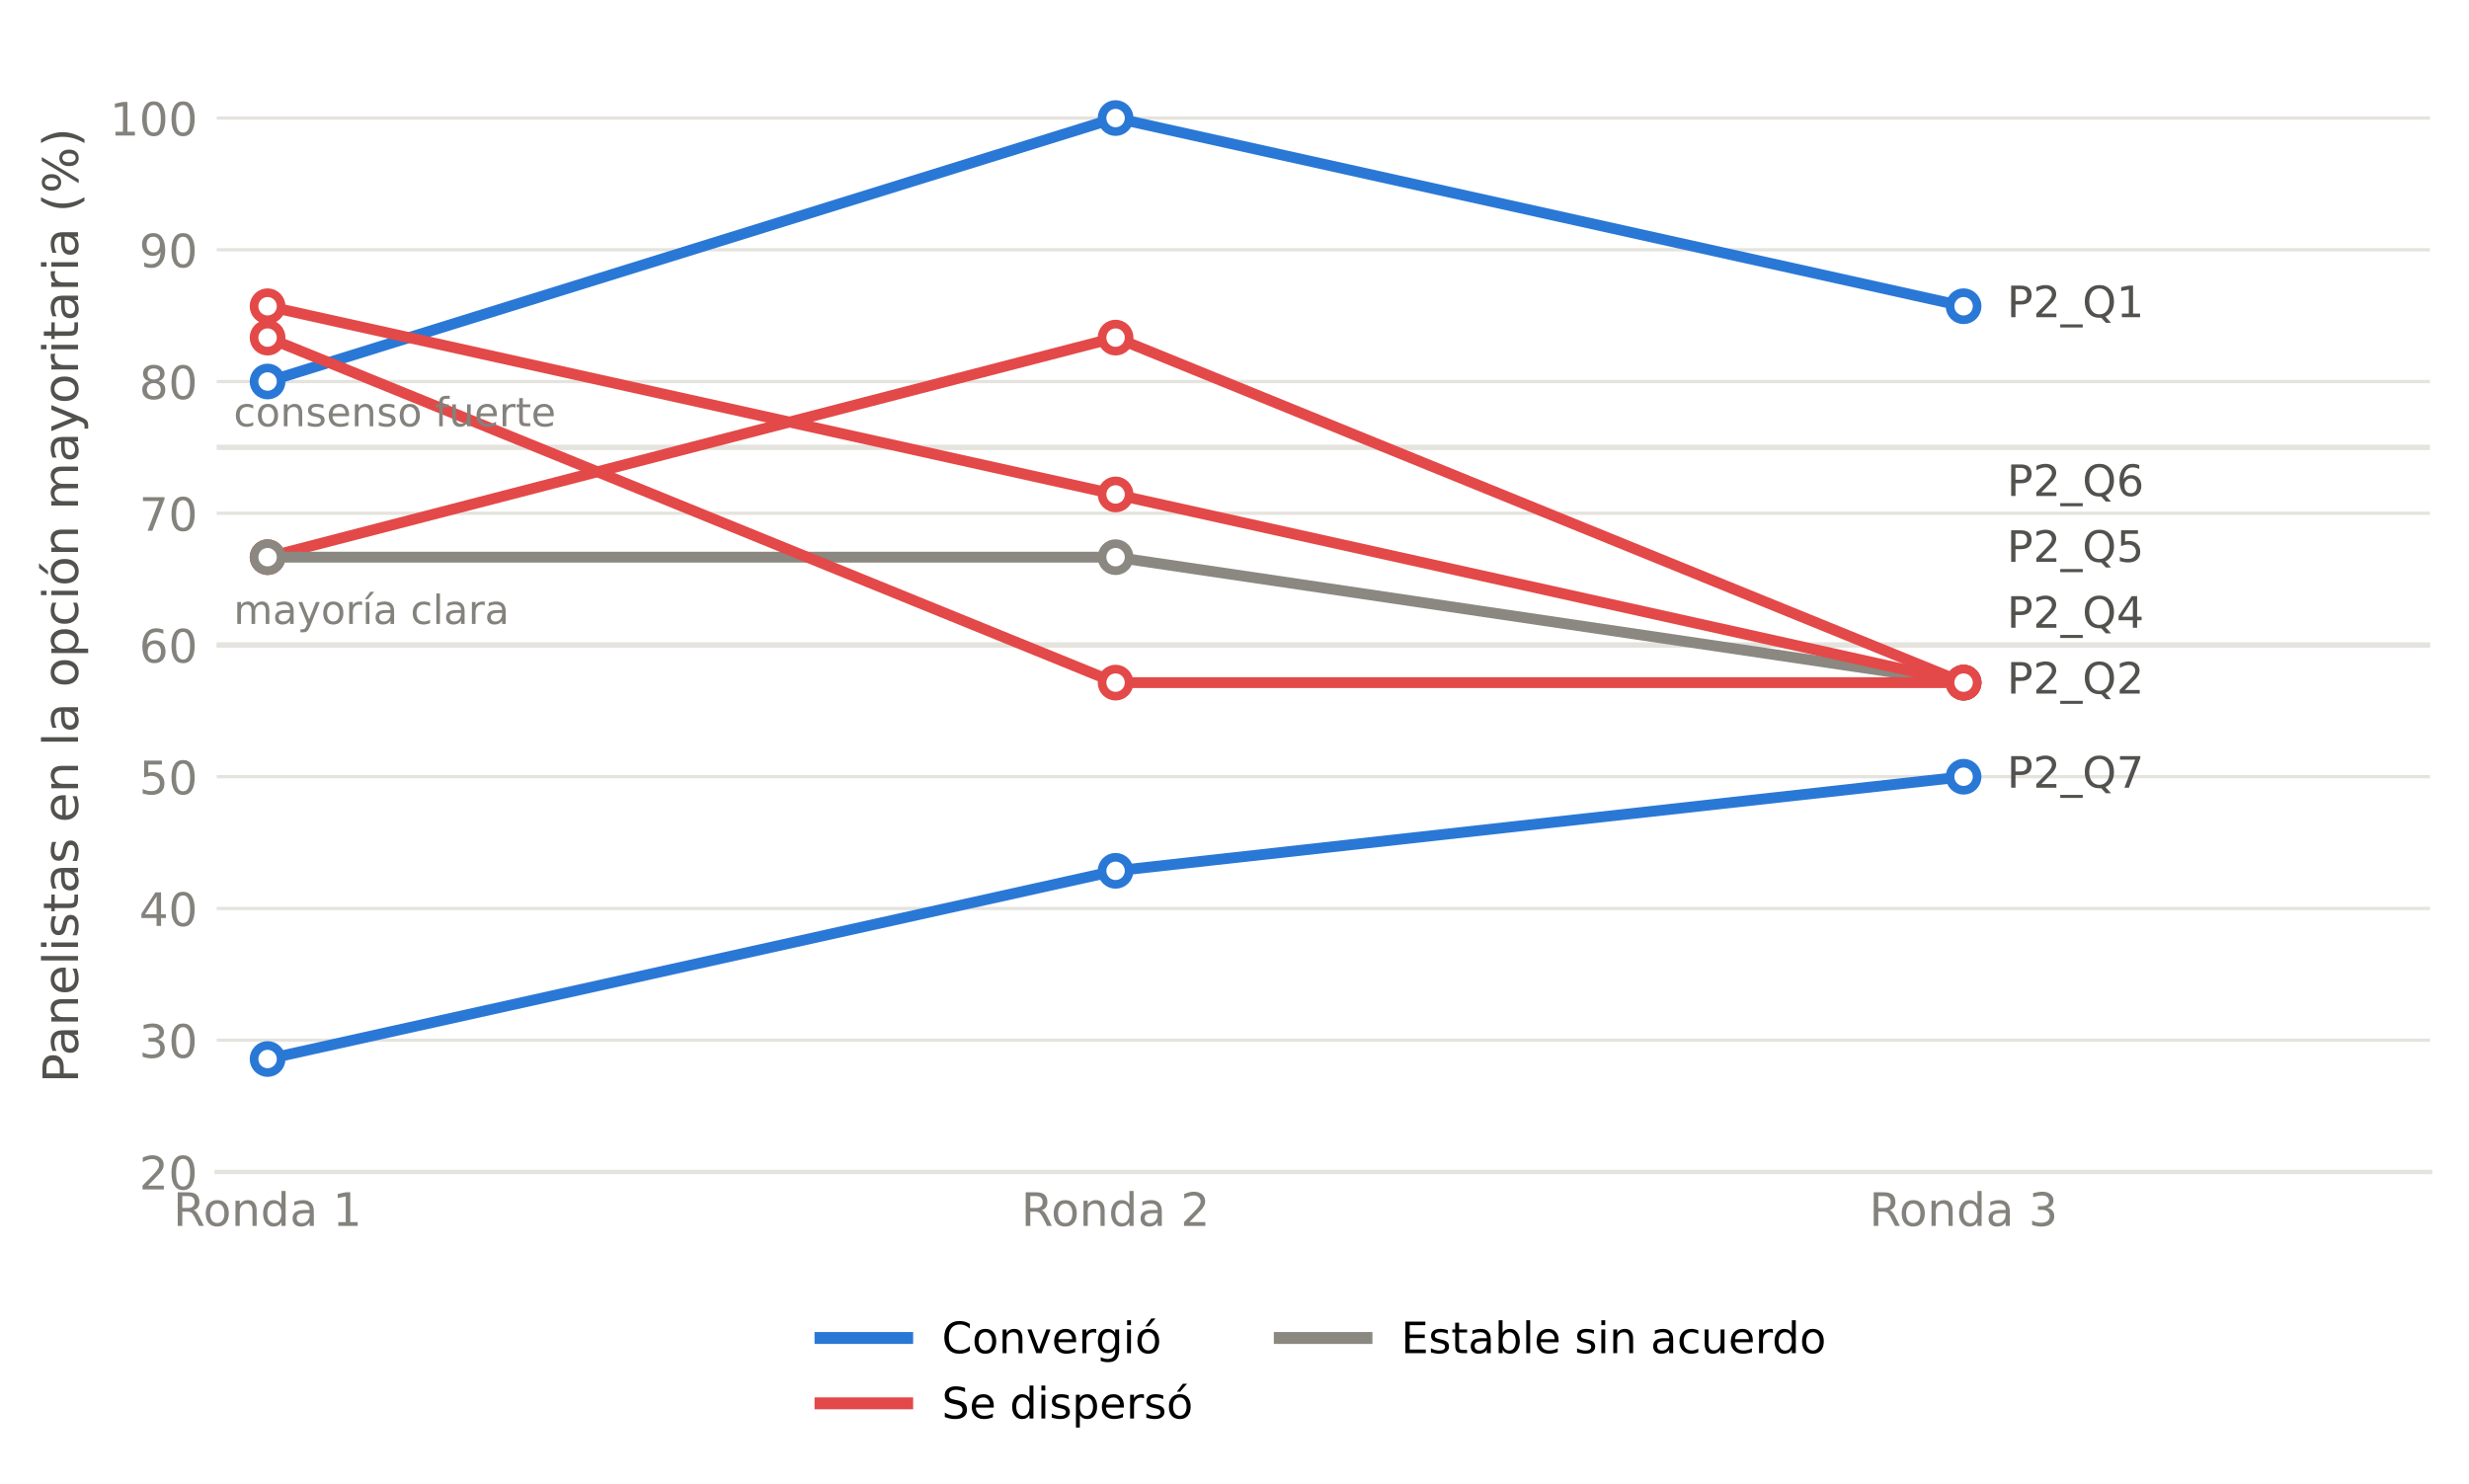
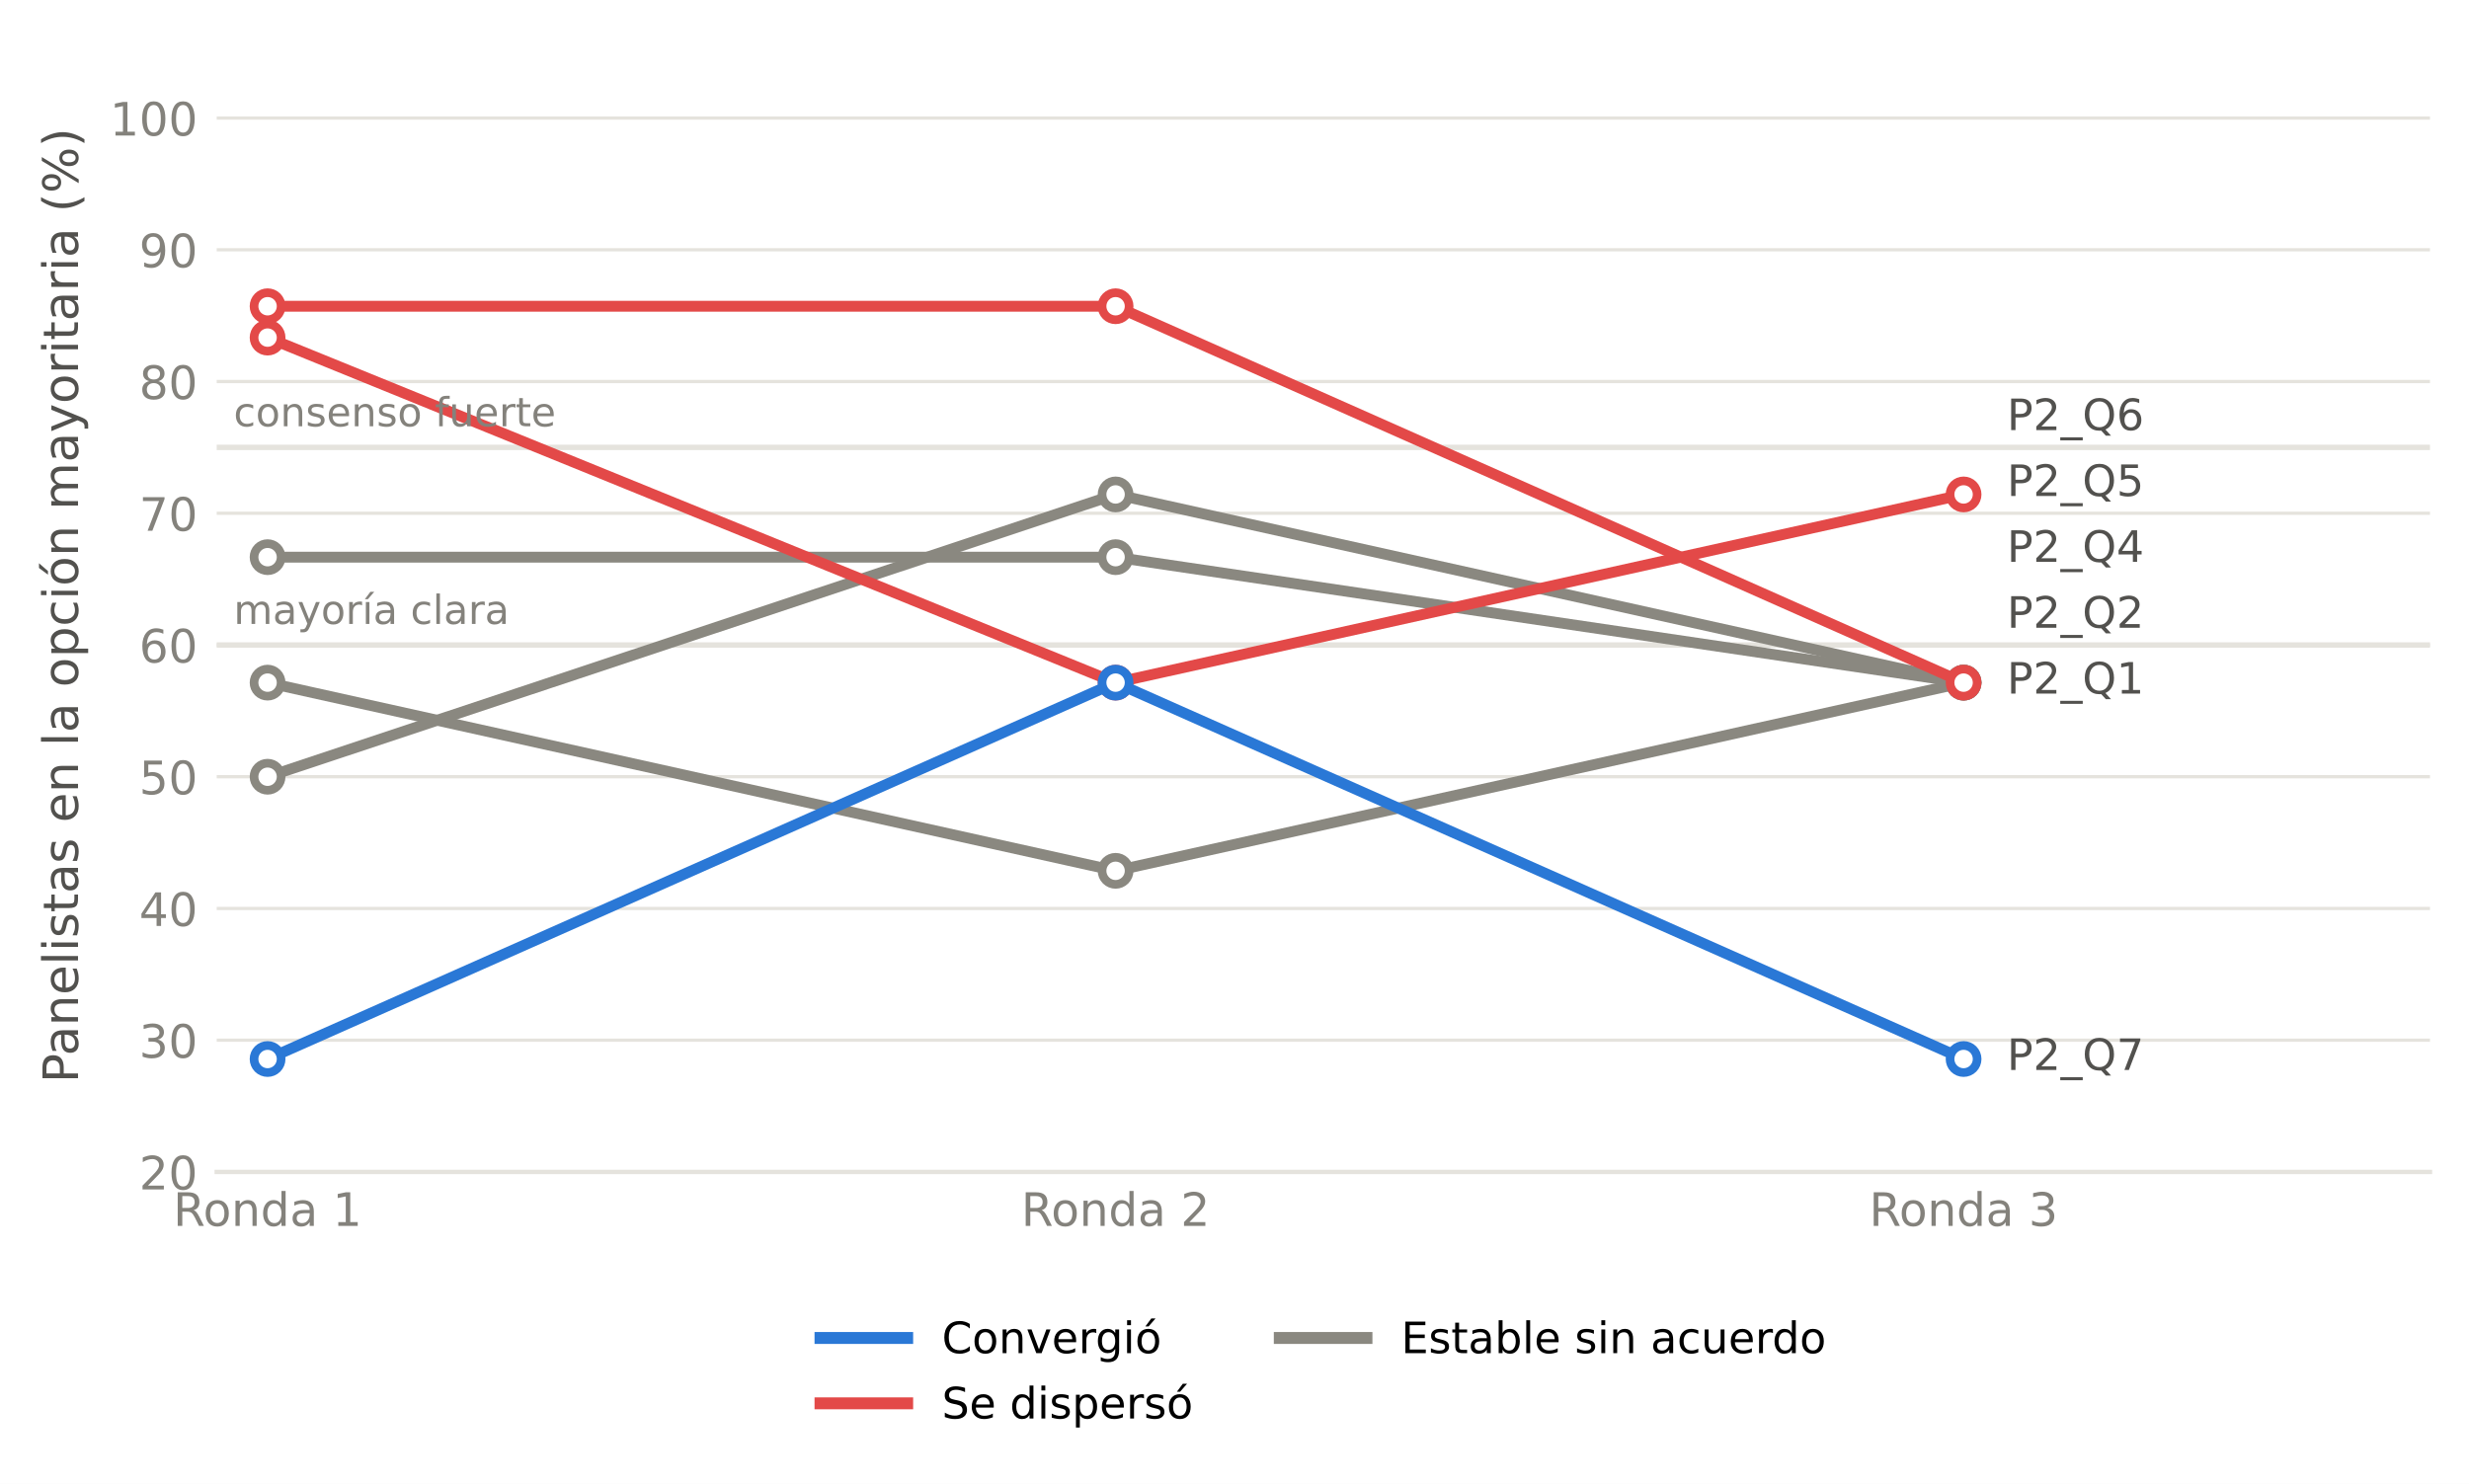
<svg xmlns="http://www.w3.org/2000/svg" xmlns:xlink="http://www.w3.org/1999/xlink" width="455.675pt" height="273.921pt" viewBox="0 0 455.675 273.921" version="1.1">
  <defs>
    <style type="text/css">*{stroke-linejoin: round; stroke-linecap: butt}</style>
  </defs>
  <g id="figure_1">
    <g id="patch_1">
      <path d="M 0 273.921  L 455.675 273.921  L 455.675 0  L 0 0  z " style="fill: #ffffff" />
    </g>
    <g id="axes_1">
      <g id="patch_2">
        <path d="M 39.995 216.344  L 448.475 216.344  L 448.475 7.2  L 39.995 7.2  z " style="fill: #ffffff" />
      </g>
      <g id="line2d_1">
-         <path d="M 39.995 82.589  L 448.475 82.589  " clip-path="url(#p652cc55237)" style="fill: none; stroke: #e5e3dd; stroke-linecap: square" />
+         <path d="M 39.995 82.589  L 448.475 82.589  " clip-path="url(#pf7b021a81a)" style="fill: none; stroke: #e5e3dd; stroke-linecap: square" />
      </g>
      <g id="line2d_2">
-         <path d="M 39.995 119.068  L 448.475 119.068  " clip-path="url(#p652cc55237)" style="fill: none; stroke: #e5e3dd; stroke-linecap: square" />
+         <path d="M 39.995 119.068  L 448.475 119.068  " clip-path="url(#pf7b021a81a)" style="fill: none; stroke: #e5e3dd; stroke-linecap: square" />
      </g>
      <g id="matplotlib.axis_1">
        <g id="xtick_1">
          <g id="line2d_3" />
          <g id="text_1">
            <text style="font-size: 8.5px; font-family: 'DejaVu Sans', 'Helvetica', 'Arial', sans-serif; text-anchor: middle; fill: #84827c" x="49.385" y="226.303" transform="rotate(-0 49.38503 226.3025)">Ronda 1</text>
          </g>
        </g>
        <g id="xtick_2">
          <g id="line2d_4" />
          <g id="text_2">
            <text style="font-size: 8.5px; font-family: 'DejaVu Sans', 'Helvetica', 'Arial', sans-serif; text-anchor: middle; fill: #84827c" x="205.891" y="226.303" transform="rotate(-0 205.8908 226.3025)">Ronda 2</text>
          </g>
        </g>
        <g id="xtick_3">
          <g id="line2d_5" />
          <g id="text_3">
            <text style="font-size: 8.5px; font-family: 'DejaVu Sans', 'Helvetica', 'Arial', sans-serif; text-anchor: middle; fill: #84827c" x="362.397" y="226.303" transform="rotate(-0 362.3965 226.3025)">Ronda 3</text>
          </g>
        </g>
      </g>
      <g id="matplotlib.axis_2">
        <g id="ytick_1">
          <g id="line2d_6">
-             <path d="M 39.995 216.344  L 448.475 216.344  " clip-path="url(#p652cc55237)" style="fill: none; stroke: #e5e3dd; stroke-width: 0.6; stroke-linecap: square" />
+             <path d="M 39.995 216.344  L 448.475 216.344  " clip-path="url(#pf7b021a81a)" style="fill: none; stroke: #e5e3dd; stroke-width: 0.6; stroke-linecap: square" />
          </g>
          <g id="line2d_7" />
          <g id="text_4">
            <text style="font-size: 8.5px; font-family: 'DejaVu Sans', 'Helvetica', 'Arial', sans-serif; text-anchor: end; fill: #84827c" x="36.495" y="219.573" transform="rotate(-0 36.49469 219.5732)">20</text>
          </g>
        </g>
        <g id="ytick_2">
          <g id="line2d_8">
-             <path d="M 39.995 192.025  L 448.475 192.025  " clip-path="url(#p652cc55237)" style="fill: none; stroke: #e5e3dd; stroke-width: 0.6; stroke-linecap: square" />
+             <path d="M 39.995 192.025  L 448.475 192.025  " clip-path="url(#pf7b021a81a)" style="fill: none; stroke: #e5e3dd; stroke-width: 0.6; stroke-linecap: square" />
          </g>
          <g id="line2d_9" />
          <g id="text_5">
            <text style="font-size: 8.5px; font-family: 'DejaVu Sans', 'Helvetica', 'Arial', sans-serif; text-anchor: end; fill: #84827c" x="36.495" y="195.254" transform="rotate(-0 36.49469 195.2541)">30</text>
          </g>
        </g>
        <g id="ytick_3">
          <g id="line2d_10">
-             <path d="M 39.995 167.706  L 448.475 167.706  " clip-path="url(#p652cc55237)" style="fill: none; stroke: #e5e3dd; stroke-width: 0.6; stroke-linecap: square" />
+             <path d="M 39.995 167.706  L 448.475 167.706  " clip-path="url(#pf7b021a81a)" style="fill: none; stroke: #e5e3dd; stroke-width: 0.6; stroke-linecap: square" />
          </g>
          <g id="line2d_11" />
          <g id="text_6">
            <text style="font-size: 8.5px; font-family: 'DejaVu Sans', 'Helvetica', 'Arial', sans-serif; text-anchor: end; fill: #84827c" x="36.495" y="170.935" transform="rotate(-0 36.49469 170.9351)">40</text>
          </g>
        </g>
        <g id="ytick_4">
          <g id="line2d_12">
-             <path d="M 39.995 143.387  L 448.475 143.387  " clip-path="url(#p652cc55237)" style="fill: none; stroke: #e5e3dd; stroke-width: 0.6; stroke-linecap: square" />
+             <path d="M 39.995 143.387  L 448.475 143.387  " clip-path="url(#pf7b021a81a)" style="fill: none; stroke: #e5e3dd; stroke-width: 0.6; stroke-linecap: square" />
          </g>
          <g id="line2d_13" />
          <g id="text_7">
            <text style="font-size: 8.5px; font-family: 'DejaVu Sans', 'Helvetica', 'Arial', sans-serif; text-anchor: end; fill: #84827c" x="36.495" y="146.616" transform="rotate(-0 36.49469 146.616)">50</text>
          </g>
        </g>
        <g id="ytick_5">
          <g id="line2d_14">
-             <path d="M 39.995 119.068  L 448.475 119.068  " clip-path="url(#p652cc55237)" style="fill: none; stroke: #e5e3dd; stroke-width: 0.6; stroke-linecap: square" />
+             <path d="M 39.995 119.068  L 448.475 119.068  " clip-path="url(#pf7b021a81a)" style="fill: none; stroke: #e5e3dd; stroke-width: 0.6; stroke-linecap: square" />
          </g>
          <g id="line2d_15" />
          <g id="text_8">
            <text style="font-size: 8.5px; font-family: 'DejaVu Sans', 'Helvetica', 'Arial', sans-serif; text-anchor: end; fill: #84827c" x="36.495" y="122.297" transform="rotate(-0 36.49469 122.297)">60</text>
          </g>
        </g>
        <g id="ytick_6">
          <g id="line2d_16">
-             <path d="M 39.995 94.749  L 448.475 94.749  " clip-path="url(#p652cc55237)" style="fill: none; stroke: #e5e3dd; stroke-width: 0.6; stroke-linecap: square" />
+             <path d="M 39.995 94.749  L 448.475 94.749  " clip-path="url(#pf7b021a81a)" style="fill: none; stroke: #e5e3dd; stroke-width: 0.6; stroke-linecap: square" />
          </g>
          <g id="line2d_17" />
          <g id="text_9">
            <text style="font-size: 8.5px; font-family: 'DejaVu Sans', 'Helvetica', 'Arial', sans-serif; text-anchor: end; fill: #84827c" x="36.495" y="97.978" transform="rotate(-0 36.49469 97.97792)">70</text>
          </g>
        </g>
        <g id="ytick_7">
          <g id="line2d_18">
-             <path d="M 39.995 70.43  L 448.475 70.43  " clip-path="url(#p652cc55237)" style="fill: none; stroke: #e5e3dd; stroke-width: 0.6; stroke-linecap: square" />
+             <path d="M 39.995 70.43  L 448.475 70.43  " clip-path="url(#pf7b021a81a)" style="fill: none; stroke: #e5e3dd; stroke-width: 0.6; stroke-linecap: square" />
          </g>
          <g id="line2d_19" />
          <g id="text_10">
            <text style="font-size: 8.5px; font-family: 'DejaVu Sans', 'Helvetica', 'Arial', sans-serif; text-anchor: end; fill: #84827c" x="36.495" y="73.659" transform="rotate(-0 36.49469 73.65887)">80</text>
          </g>
        </g>
        <g id="ytick_8">
          <g id="line2d_20">
-             <path d="M 39.995 46.11  L 448.475 46.11  " clip-path="url(#p652cc55237)" style="fill: none; stroke: #e5e3dd; stroke-width: 0.6; stroke-linecap: square" />
+             <path d="M 39.995 46.11  L 448.475 46.11  " clip-path="url(#pf7b021a81a)" style="fill: none; stroke: #e5e3dd; stroke-width: 0.6; stroke-linecap: square" />
          </g>
          <g id="line2d_21" />
          <g id="text_11">
            <text style="font-size: 8.5px; font-family: 'DejaVu Sans', 'Helvetica', 'Arial', sans-serif; text-anchor: end; fill: #84827c" x="36.495" y="49.34" transform="rotate(-0 36.49469 49.33982)">90</text>
          </g>
        </g>
        <g id="ytick_9">
          <g id="line2d_22">
-             <path d="M 39.995 21.791  L 448.475 21.791  " clip-path="url(#p652cc55237)" style="fill: none; stroke: #e5e3dd; stroke-width: 0.6; stroke-linecap: square" />
+             <path d="M 39.995 21.791  L 448.475 21.791  " clip-path="url(#pf7b021a81a)" style="fill: none; stroke: #e5e3dd; stroke-width: 0.6; stroke-linecap: square" />
          </g>
          <g id="line2d_23" />
          <g id="text_12">
            <text style="font-size: 8.5px; font-family: 'DejaVu Sans', 'Helvetica', 'Arial', sans-serif; text-anchor: end; fill: #84827c" x="36.495" y="25.021" transform="rotate(-0 36.49469 25.02077)">100</text>
          </g>
        </g>
        <g id="text_13">
          <text style="font-size: 9px; font-family: 'DejaVu Sans', 'Helvetica', 'Arial', sans-serif; text-anchor: middle; fill: #52514e" x="14.399" y="111.772" transform="rotate(-90 14.39859 111.7719)">Panelistas en la opción mayoritaria (%)</text>
        </g>
      </g>
      <g id="patch_3">
        <path d="M 39.995 216.344  L 448.475 216.344  " style="fill: none; stroke: #e5e3dd; stroke-width: 0.8; stroke-linejoin: miter; stroke-linecap: square" />
      </g>
      <g id="line2d_24">
-         <path d="M 49.385 70.43  L 205.891 21.791  L 362.397 56.533  " clip-path="url(#p652cc55237)" style="fill: none; stroke: #2a78d6; stroke-width: 2; stroke-linecap: square" />
+         <path d="M 49.385 143.387  L 205.891 91.274  L 362.397 126.016  " clip-path="url(#pf7b021a81a)" style="fill: none; stroke: #8a8880; stroke-width: 2; stroke-linecap: square" />
        <defs>
-           <path id="m7fafcca602" d="M 0 2.5  C 0.663 2.5 1.299 2.237 1.768 1.768  C 2.237 1.299 2.5 0.663 2.5 0  C 2.5 -0.663 2.237 -1.299 1.768 -1.768  C 1.299 -2.237 0.663 -2.5 0 -2.5  C -0.663 -2.5 -1.299 -2.237 -1.768 -1.768  C -2.237 -1.299 -2.5 -0.663 -2.5 0  C -2.5 0.663 -2.237 1.299 -1.768 1.768  C -1.299 2.237 -0.663 2.5 0 2.5  z " style="stroke: #2a78d6; stroke-width: 1.6" />
+           <path id="m5223f51c5e" d="M 0 2.5  C 0.663 2.5 1.299 2.237 1.768 1.768  C 2.237 1.299 2.5 0.663 2.5 0  C 2.5 -0.663 2.237 -1.299 1.768 -1.768  C 1.299 -2.237 0.663 -2.5 0 -2.5  C -0.663 -2.5 -1.299 -2.237 -1.768 -1.768  C -2.237 -1.299 -2.5 -0.663 -2.5 0  C -2.5 0.663 -2.237 1.299 -1.768 1.768  C -1.299 2.237 -0.663 2.5 0 2.5  z " style="stroke: #8a8880; stroke-width: 1.6" />
        </defs>
-         <g clip-path="url(#p652cc55237)">
-           <use xlink:href="#m7fafcca602" x="49.385" y="70.43" style="fill: #ffffff; stroke: #2a78d6; stroke-width: 1.6" />
-           <use xlink:href="#m7fafcca602" x="205.891" y="21.791" style="fill: #ffffff; stroke: #2a78d6; stroke-width: 1.6" />
-           <use xlink:href="#m7fafcca602" x="362.397" y="56.533" style="fill: #ffffff; stroke: #2a78d6; stroke-width: 1.6" />
+         <g clip-path="url(#pf7b021a81a)">
+           <use xlink:href="#m5223f51c5e" x="49.385" y="143.387" style="fill: #ffffff; stroke: #8a8880; stroke-width: 1.6" />
+           <use xlink:href="#m5223f51c5e" x="205.891" y="91.274" style="fill: #ffffff; stroke: #8a8880; stroke-width: 1.6" />
+           <use xlink:href="#m5223f51c5e" x="362.397" y="126.016" style="fill: #ffffff; stroke: #8a8880; stroke-width: 1.6" />
        </g>
      </g>
      <g id="line2d_25">
-         <path d="M 49.385 102.855  L 205.891 62.323  L 362.397 126.016  " clip-path="url(#p652cc55237)" style="fill: none; stroke: #e34948; stroke-width: 2; stroke-linecap: square" />
+         <path d="M 49.385 126.016  L 205.891 160.757  L 362.397 126.016  " clip-path="url(#pf7b021a81a)" style="fill: none; stroke: #8a8880; stroke-width: 2; stroke-linecap: square" />
+         <g clip-path="url(#pf7b021a81a)">
+           <use xlink:href="#m5223f51c5e" x="49.385" y="126.016" style="fill: #ffffff; stroke: #8a8880; stroke-width: 1.6" />
+           <use xlink:href="#m5223f51c5e" x="205.891" y="160.757" style="fill: #ffffff; stroke: #8a8880; stroke-width: 1.6" />
+           <use xlink:href="#m5223f51c5e" x="362.397" y="126.016" style="fill: #ffffff; stroke: #8a8880; stroke-width: 1.6" />
+         </g>
+       </g>
+       <g id="line2d_26">
+         <path d="M 49.385 102.855  L 205.891 102.855  L 362.397 126.016  " clip-path="url(#pf7b021a81a)" style="fill: none; stroke: #8a8880; stroke-width: 2; stroke-linecap: square" />
+         <g clip-path="url(#pf7b021a81a)">
+           <use xlink:href="#m5223f51c5e" x="49.385" y="102.855" style="fill: #ffffff; stroke: #8a8880; stroke-width: 1.6" />
+           <use xlink:href="#m5223f51c5e" x="205.891" y="102.855" style="fill: #ffffff; stroke: #8a8880; stroke-width: 1.6" />
+           <use xlink:href="#m5223f51c5e" x="362.397" y="126.016" style="fill: #ffffff; stroke: #8a8880; stroke-width: 1.6" />
+         </g>
+       </g>
+       <g id="line2d_27">
+         <path d="M 49.385 56.533  L 205.891 56.533  L 362.397 126.016  " clip-path="url(#pf7b021a81a)" style="fill: none; stroke: #e34948; stroke-width: 2; stroke-linecap: square" />
        <defs>
-           <path id="m2bdd5b75af" d="M 0 2.5  C 0.663 2.5 1.299 2.237 1.768 1.768  C 2.237 1.299 2.5 0.663 2.5 0  C 2.5 -0.663 2.237 -1.299 1.768 -1.768  C 1.299 -2.237 0.663 -2.5 0 -2.5  C -0.663 -2.5 -1.299 -2.237 -1.768 -1.768  C -2.237 -1.299 -2.5 -0.663 -2.5 0  C -2.5 0.663 -2.237 1.299 -1.768 1.768  C -1.299 2.237 -0.663 2.5 0 2.5  z " style="stroke: #e34948; stroke-width: 1.6" />
+           <path id="m56e86d46f7" d="M 0 2.5  C 0.663 2.5 1.299 2.237 1.768 1.768  C 2.237 1.299 2.5 0.663 2.5 0  C 2.5 -0.663 2.237 -1.299 1.768 -1.768  C 1.299 -2.237 0.663 -2.5 0 -2.5  C -0.663 -2.5 -1.299 -2.237 -1.768 -1.768  C -2.237 -1.299 -2.5 -0.663 -2.5 0  C -2.5 0.663 -2.237 1.299 -1.768 1.768  C -1.299 2.237 -0.663 2.5 0 2.5  z " style="stroke: #e34948; stroke-width: 1.6" />
        </defs>
-         <g clip-path="url(#p652cc55237)">
-           <use xlink:href="#m2bdd5b75af" x="49.385" y="102.855" style="fill: #ffffff; stroke: #e34948; stroke-width: 1.6" />
-           <use xlink:href="#m2bdd5b75af" x="205.891" y="62.323" style="fill: #ffffff; stroke: #e34948; stroke-width: 1.6" />
-           <use xlink:href="#m2bdd5b75af" x="362.397" y="126.016" style="fill: #ffffff; stroke: #e34948; stroke-width: 1.6" />
-         </g>
-       </g>
-       <g id="line2d_26">
-         <path d="M 49.385 102.855  L 205.891 102.855  L 362.397 126.016  " clip-path="url(#p652cc55237)" style="fill: none; stroke: #8a8880; stroke-width: 2; stroke-linecap: square" />
+         <g clip-path="url(#pf7b021a81a)">
+           <use xlink:href="#m56e86d46f7" x="49.385" y="56.533" style="fill: #ffffff; stroke: #e34948; stroke-width: 1.6" />
+           <use xlink:href="#m56e86d46f7" x="205.891" y="56.533" style="fill: #ffffff; stroke: #e34948; stroke-width: 1.6" />
+           <use xlink:href="#m56e86d46f7" x="362.397" y="126.016" style="fill: #ffffff; stroke: #e34948; stroke-width: 1.6" />
+         </g>
+       </g>
+       <g id="line2d_28">
+         <path d="M 49.385 62.323  L 205.891 126.016  L 362.397 91.274  " clip-path="url(#pf7b021a81a)" style="fill: none; stroke: #e34948; stroke-width: 2; stroke-linecap: square" />
+         <g clip-path="url(#pf7b021a81a)">
+           <use xlink:href="#m56e86d46f7" x="49.385" y="62.323" style="fill: #ffffff; stroke: #e34948; stroke-width: 1.6" />
+           <use xlink:href="#m56e86d46f7" x="205.891" y="126.016" style="fill: #ffffff; stroke: #e34948; stroke-width: 1.6" />
+           <use xlink:href="#m56e86d46f7" x="362.397" y="91.274" style="fill: #ffffff; stroke: #e34948; stroke-width: 1.6" />
+         </g>
+       </g>
+       <g id="line2d_29">
+         <path d="M 49.385 195.499  L 205.891 126.016  L 362.397 195.499  " clip-path="url(#pf7b021a81a)" style="fill: none; stroke: #2a78d6; stroke-width: 2; stroke-linecap: square" />
        <defs>
-           <path id="m8e9d2438de" d="M 0 2.5  C 0.663 2.5 1.299 2.237 1.768 1.768  C 2.237 1.299 2.5 0.663 2.5 0  C 2.5 -0.663 2.237 -1.299 1.768 -1.768  C 1.299 -2.237 0.663 -2.5 0 -2.5  C -0.663 -2.5 -1.299 -2.237 -1.768 -1.768  C -2.237 -1.299 -2.5 -0.663 -2.5 0  C -2.5 0.663 -2.237 1.299 -1.768 1.768  C -1.299 2.237 -0.663 2.5 0 2.5  z " style="stroke: #8a8880; stroke-width: 1.6" />
+           <path id="mde7740391b" d="M 0 2.5  C 0.663 2.5 1.299 2.237 1.768 1.768  C 2.237 1.299 2.5 0.663 2.5 0  C 2.5 -0.663 2.237 -1.299 1.768 -1.768  C 1.299 -2.237 0.663 -2.5 0 -2.5  C -0.663 -2.5 -1.299 -2.237 -1.768 -1.768  C -2.237 -1.299 -2.5 -0.663 -2.5 0  C -2.5 0.663 -2.237 1.299 -1.768 1.768  C -1.299 2.237 -0.663 2.5 0 2.5  z " style="stroke: #2a78d6; stroke-width: 1.6" />
        </defs>
-         <g clip-path="url(#p652cc55237)">
-           <use xlink:href="#m8e9d2438de" x="49.385" y="102.855" style="fill: #ffffff; stroke: #8a8880; stroke-width: 1.6" />
-           <use xlink:href="#m8e9d2438de" x="205.891" y="102.855" style="fill: #ffffff; stroke: #8a8880; stroke-width: 1.6" />
-           <use xlink:href="#m8e9d2438de" x="362.397" y="126.016" style="fill: #ffffff; stroke: #8a8880; stroke-width: 1.6" />
-         </g>
-       </g>
-       <g id="line2d_27">
-         <path d="M 49.385 56.533  L 205.891 91.274  L 362.397 126.016  " clip-path="url(#p652cc55237)" style="fill: none; stroke: #e34948; stroke-width: 2; stroke-linecap: square" />
-         <g clip-path="url(#p652cc55237)">
-           <use xlink:href="#m2bdd5b75af" x="49.385" y="56.533" style="fill: #ffffff; stroke: #e34948; stroke-width: 1.6" />
-           <use xlink:href="#m2bdd5b75af" x="205.891" y="91.274" style="fill: #ffffff; stroke: #e34948; stroke-width: 1.6" />
-           <use xlink:href="#m2bdd5b75af" x="362.397" y="126.016" style="fill: #ffffff; stroke: #e34948; stroke-width: 1.6" />
-         </g>
-       </g>
-       <g id="line2d_28">
-         <path d="M 49.385 62.323  L 205.891 126.016  L 362.397 126.016  " clip-path="url(#p652cc55237)" style="fill: none; stroke: #e34948; stroke-width: 2; stroke-linecap: square" />
-         <g clip-path="url(#p652cc55237)">
-           <use xlink:href="#m2bdd5b75af" x="49.385" y="62.323" style="fill: #ffffff; stroke: #e34948; stroke-width: 1.6" />
-           <use xlink:href="#m2bdd5b75af" x="205.891" y="126.016" style="fill: #ffffff; stroke: #e34948; stroke-width: 1.6" />
-           <use xlink:href="#m2bdd5b75af" x="362.397" y="126.016" style="fill: #ffffff; stroke: #e34948; stroke-width: 1.6" />
-         </g>
-       </g>
-       <g id="line2d_29">
-         <path d="M 49.385 195.499  L 205.891 160.757  L 362.397 143.387  " clip-path="url(#p652cc55237)" style="fill: none; stroke: #2a78d6; stroke-width: 2; stroke-linecap: square" />
-         <g clip-path="url(#p652cc55237)">
-           <use xlink:href="#m7fafcca602" x="49.385" y="195.499" style="fill: #ffffff; stroke: #2a78d6; stroke-width: 1.6" />
-           <use xlink:href="#m7fafcca602" x="205.891" y="160.757" style="fill: #ffffff; stroke: #2a78d6; stroke-width: 1.6" />
-           <use xlink:href="#m7fafcca602" x="362.397" y="143.387" style="fill: #ffffff; stroke: #2a78d6; stroke-width: 1.6" />
+         <g clip-path="url(#pf7b021a81a)">
+           <use xlink:href="#mde7740391b" x="49.385" y="195.499" style="fill: #ffffff; stroke: #2a78d6; stroke-width: 1.6" />
+           <use xlink:href="#mde7740391b" x="205.891" y="126.016" style="fill: #ffffff; stroke: #2a78d6; stroke-width: 1.6" />
+           <use xlink:href="#mde7740391b" x="362.397" y="195.499" style="fill: #ffffff; stroke: #2a78d6; stroke-width: 1.6" />
        </g>
      </g>
      <g id="text_14">
-         <text style="font-size: 8px; font-family: 'DejaVu Sans', 'Helvetica', 'Arial', sans-serif; text-anchor: start; fill: #52514e" x="370.397" y="145.412" transform="rotate(-0 370.3965 145.4123)">P2_Q7</text>
+         <text style="font-size: 8px; font-family: 'DejaVu Sans', 'Helvetica', 'Arial', sans-serif; text-anchor: start; fill: #52514e" x="370.397" y="197.525" transform="rotate(-0 370.3965 197.5246)">P2_Q7</text>
      </g>
      <g id="text_15">
-         <text style="font-size: 8px; font-family: 'DejaVu Sans', 'Helvetica', 'Arial', sans-serif; text-anchor: start; fill: #52514e" x="370.397" y="128.042" transform="rotate(-0 370.3965 128.0416)">P2_Q2</text>
+         <text style="font-size: 8px; font-family: 'DejaVu Sans', 'Helvetica', 'Arial', sans-serif; text-anchor: start; fill: #52514e" x="370.397" y="128.042" transform="rotate(-0 370.3965 128.0416)">P2_Q1</text>
      </g>
      <g id="text_16">
-         <text style="font-size: 8px; font-family: 'DejaVu Sans', 'Helvetica', 'Arial', sans-serif; text-anchor: start; fill: #52514e" x="370.397" y="115.882" transform="rotate(-0 370.3965 115.882)">P2_Q4</text>
+         <text style="font-size: 8px; font-family: 'DejaVu Sans', 'Helvetica', 'Arial', sans-serif; text-anchor: start; fill: #52514e" x="370.397" y="115.882" transform="rotate(-0 370.3965 115.882)">P2_Q2</text>
      </g>
      <g id="text_17">
-         <text style="font-size: 8px; font-family: 'DejaVu Sans', 'Helvetica', 'Arial', sans-serif; text-anchor: start; fill: #52514e" x="370.397" y="103.723" transform="rotate(-0 370.3965 103.7225)">P2_Q5</text>
+         <text style="font-size: 8px; font-family: 'DejaVu Sans', 'Helvetica', 'Arial', sans-serif; text-anchor: start; fill: #52514e" x="370.397" y="103.723" transform="rotate(-0 370.3965 103.7225)">P2_Q4</text>
      </g>
      <g id="text_18">
-         <text style="font-size: 8px; font-family: 'DejaVu Sans', 'Helvetica', 'Arial', sans-serif; text-anchor: start; fill: #52514e" x="370.397" y="91.563" transform="rotate(-0 370.3965 91.56298)">P2_Q6</text>
+         <text style="font-size: 8px; font-family: 'DejaVu Sans', 'Helvetica', 'Arial', sans-serif; text-anchor: start; fill: #52514e" x="370.397" y="91.563" transform="rotate(-0 370.3965 91.56298)">P2_Q5</text>
      </g>
      <g id="text_19">
-         <text style="font-size: 8px; font-family: 'DejaVu Sans', 'Helvetica', 'Arial', sans-serif; text-anchor: start; fill: #52514e" x="370.397" y="58.559" transform="rotate(-0 370.3965 58.55856)">P2_Q1</text>
+         <text style="font-size: 8px; font-family: 'DejaVu Sans', 'Helvetica', 'Arial', sans-serif; text-anchor: start; fill: #52514e" x="370.397" y="79.403" transform="rotate(-0 370.3965 79.40346)">P2_Q6</text>
      </g>
      <g id="text_20">
        <text style="font-size: 7.4px; font-family: 'DejaVu Sans', 'Helvetica', 'Arial', sans-serif; text-anchor: start; fill: #84827c" x="43.125" y="78.698" transform="rotate(-0 43.1248 78.69801)">consenso fuerte</text>
      </g>
      <g id="text_21">
        <text style="font-size: 7.4px; font-family: 'DejaVu Sans', 'Helvetica', 'Arial', sans-serif; text-anchor: start; fill: #84827c" x="43.125" y="115.177" transform="rotate(-0 43.1248 115.1766)">mayoría clara</text>
      </g>
      <g id="legend_1">
        <g id="line2d_30">
          <path d="M 151.429 246.995  L 159.429 246.995  L 167.429 246.995  " style="fill: none; stroke: #2a78d6; stroke-width: 2.2; stroke-linecap: square" />
        </g>
        <g id="text_22">
          <text style="font-size: 8px; font-family: 'DejaVu Sans', 'Helvetica', 'Arial', sans-serif; text-anchor: start" x="173.829" y="249.795" transform="rotate(-0 173.8291 249.795)">Convergió</text>
        </g>
        <g id="line2d_31">
          <path d="M 151.429 259.057  L 159.429 259.057  L 167.429 259.057  " style="fill: none; stroke: #e34948; stroke-width: 2.2; stroke-linecap: square" />
        </g>
        <g id="text_23">
          <text style="font-size: 8px; font-family: 'DejaVu Sans', 'Helvetica', 'Arial', sans-serif; text-anchor: start" x="173.829" y="261.857" transform="rotate(-0 173.8291 261.8575)">Se dispersó</text>
        </g>
        <g id="line2d_32">
          <path d="M 236.194 246.995  L 244.194 246.995  L 252.194 246.995  " style="fill: none; stroke: #8a8880; stroke-width: 2.2; stroke-linecap: square" />
        </g>
        <g id="text_24">
          <text style="font-size: 8px; font-family: 'DejaVu Sans', 'Helvetica', 'Arial', sans-serif; text-anchor: start" x="258.594" y="249.795" transform="rotate(-0 258.5941 249.795)">Estable sin acuerdo</text>
        </g>
      </g>
    </g>
  </g>
  <defs>
-     <clipPath id="p652cc55237">
+     <clipPath id="pf7b021a81a">
      <rect x="39.995" y="7.2" width="408.48" height="209.144" />
    </clipPath>
  </defs>
</svg>
